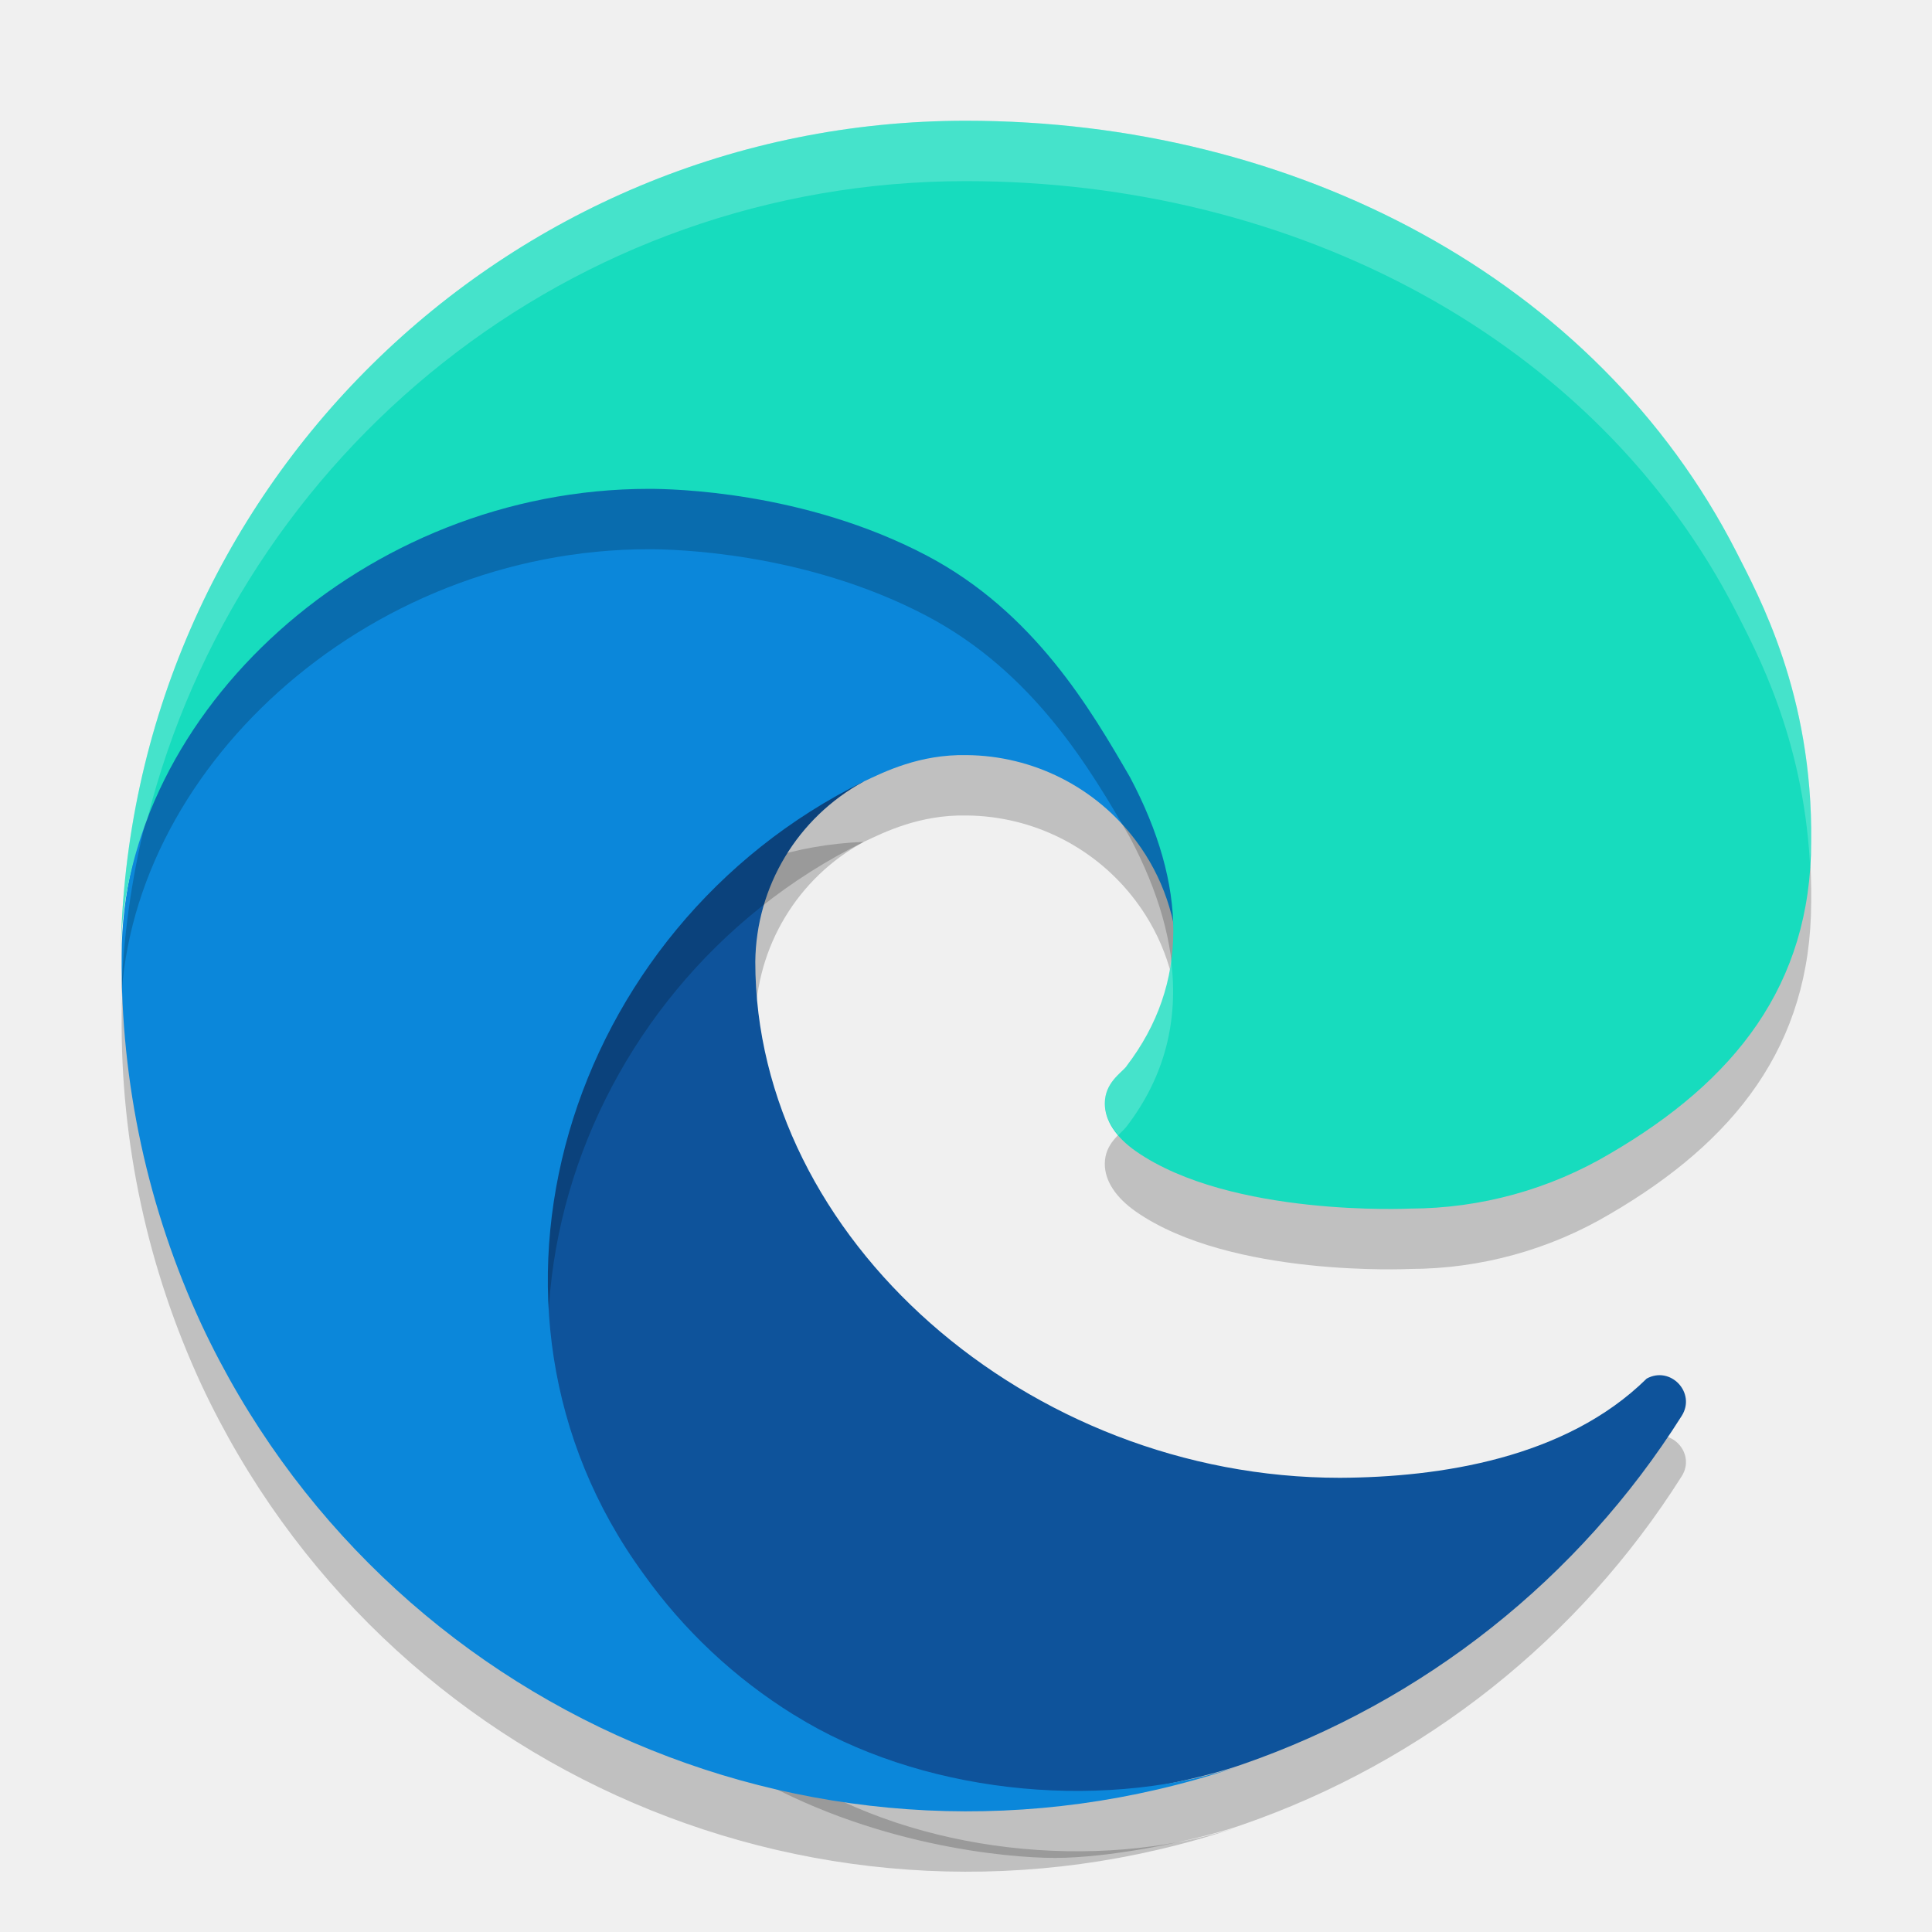
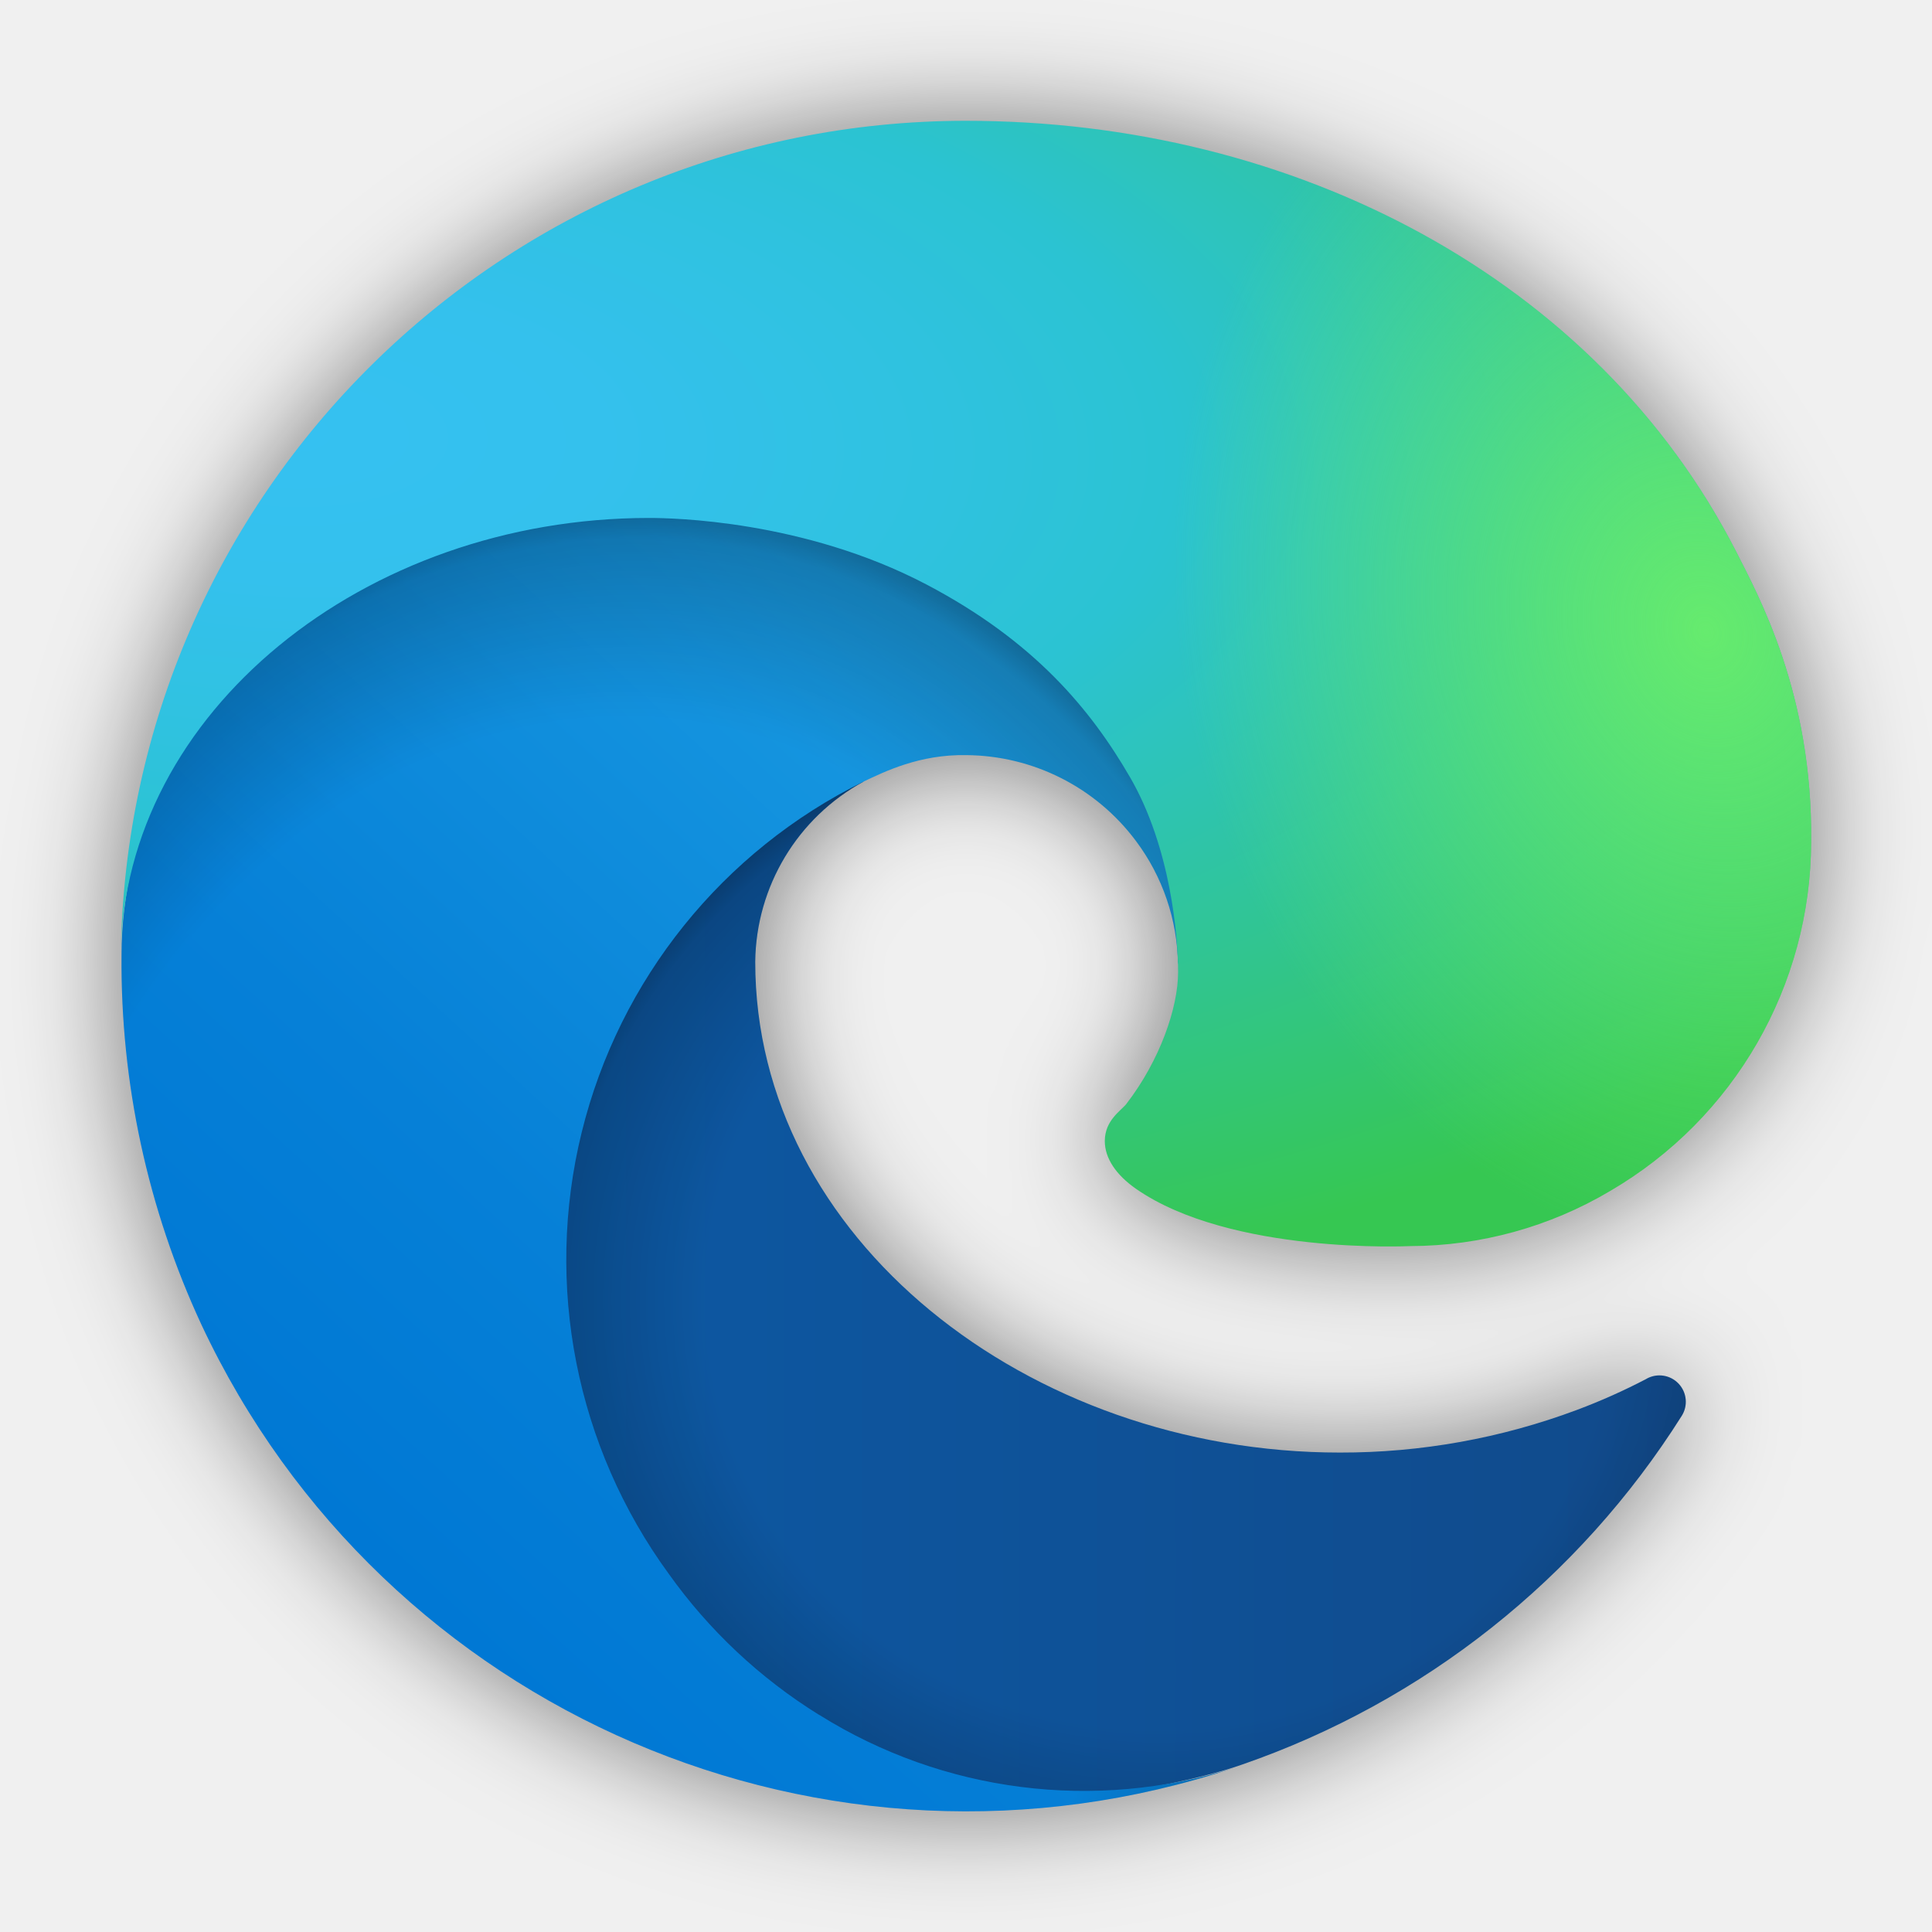
- <svg xmlns="http://www.w3.org/2000/svg" width="32" height="32" version="1.1">
-   <path style="opacity:0.2" class="cls-1" d="m 27.272,23.836 c -1.342,1.32 -3.423,1.633 -5.079,1.641 -5.175,0 -9.683,-3.979 -9.683,-8.547 0.013,-1.248 0.701,-2.39 1.797,-2.986 -4.681,0.197 -5.884,5.074 -5.884,7.931 0,8.079 7.447,8.898 9.051,8.898 0.865,0 2.17,-0.252 2.953,-0.499 l 0.143,-0.048 c 3.013,-1.042 5.582,-3.078 7.284,-5.774 0.243,-0.383 -0.185,-0.837 -0.582,-0.617 z" />
-   <path style="fill:#0e539b" class="cls-1" d="m 27.272,22.836 c -1.342,1.32 -3.423,1.633 -5.079,1.641 -5.175,0 -9.683,-3.979 -9.683,-8.547 0.013,-1.248 0.701,-2.39 1.797,-2.986 -4.681,0.197 -5.884,5.074 -5.884,7.931 0,8.079 7.447,8.898 9.051,8.898 0.865,0 2.17,-0.252 2.953,-0.499 l 0.143,-0.048 c 3.013,-1.042 5.582,-3.078 7.284,-5.774 0.243,-0.383 -0.185,-0.837 -0.582,-0.617 z" />
-   <path style="opacity:0.2" class="cls-3" d="m 13.144,29.4 c -0.975,-0.605 -1.821,-1.399 -2.487,-2.334 -3.232,-4.428 -1.269,-10.7 3.65,-13.122 0.341,-0.161 0.924,-0.452 1.7,-0.437 1.107,0.008 2.147,0.534 2.81,1.422 0.442,0.59 0.685,1.304 0.696,2.041 0,-0.023 2.675,-8.705 -8.749,-8.705 -4.801,0 -8.749,4.556 -8.749,8.553 -0.019,2.114 0.434,4.206 1.324,6.124 3.014,6.43 10.366,9.584 17.103,7.339 -2.306,0.727 -5.236,0.407 -7.286,-0.875 z" />
-   <path style="fill:#0b87da" class="cls-3" d="m 13.144,28.4 c -0.975,-0.605 -1.821,-1.399 -2.487,-2.334 -3.232,-4.428 -1.269,-10.7 3.65,-13.122 0.341,-0.161 0.924,-0.452 1.7,-0.437 1.107,0.008 2.147,0.534 2.81,1.422 0.442,0.59 0.685,1.304 0.696,2.041 0,-0.023 2.675,-8.705 -8.749,-8.705 -4.801,0 -8.749,4.556 -8.749,8.553 -0.019,2.114 0.434,4.206 1.324,6.124 3.014,6.43 10.366,9.584 17.103,7.339 -2.306,0.727 -5.236,0.407 -7.286,-0.875 z" />
-   <path style="opacity:0.2" class="cls-5" d="m 18.66,18.659 c -0.089,0.115 -0.361,0.273 -0.361,0.619 0,0.285 0.186,0.56 0.516,0.791 1.573,1.094 4.538,0.949 4.545,0.949 1.165,-0.003 2.309,-0.318 3.311,-0.913 2.057,-1.201 3.323,-2.782 3.328,-5.163 0.028,-2.451 -0.875,-4.08 -1.24,-4.802 C 26.442,5.607 21.439,3 15.999,3 8.344,2.999 2.108,9.147 2,16.8 2.052,12.805 6.025,9.097 10.749,9.097 c 0.383,0 2.566,0.037 4.593,1.101 1.787,0.938 2.723,2.551 3.374,3.674 0.946,1.784 0.987,3.423 -0.057,4.786 z" />
-   <path style="fill:#17dcbe" class="cls-5" d="m 18.66,17.659 c -0.089,0.115 -0.361,0.273 -0.361,0.619 0,0.285 0.186,0.56 0.516,0.791 1.573,1.094 4.538,0.949 4.545,0.949 1.165,-0.003 2.309,-0.318 3.311,-0.913 2.057,-1.201 3.323,-2.782 3.328,-5.163 C 30.028,11.491 29.124,9.861 28.759,9.14 26.442,4.607 21.439,2 15.999,2 8.344,1.999 2.108,8.147 2,15.8 2.052,11.805 6.025,8.097 10.749,8.097 c 0.383,0 2.566,0.037 4.593,1.101 1.787,0.938 2.723,2.551 3.374,3.674 0.946,1.784 0.987,3.423 -0.057,4.786 z" />
-   <path style="fill:#ffffff;opacity:0.2" d="M 16 2 C 8.345 1.999 2.108 8.147 2 15.801 C 2.01 15.039 2.165 14.289 2.438 13.572 C 3.969 7.493 9.46 2.999 16 3 C 21.44 3 26.442 5.608 28.76 10.141 C 29.091 10.794 29.855 12.198 29.977 14.275 C 29.983 14.163 30 14.058 30 13.941 C 30.028 11.491 29.125 9.862 28.76 9.141 C 26.442 4.608 21.44 2 16 2 z M 19.396 15.895 C 19.315 16.521 19.078 17.113 18.66 17.658 C 18.572 17.773 18.299 17.932 18.299 18.277 C 18.299 18.46 18.383 18.636 18.523 18.801 C 18.574 18.751 18.632 18.695 18.66 18.658 C 19.295 17.83 19.524 16.898 19.396 15.895 z" />
+ <svg xmlns="http://www.w3.org/2000/svg" width="32" height="32" version="1.1" id="svg16">
+   <defs id="defs20">
+     <linearGradient gradientUnits="userSpaceOnUse" gradientTransform="matrix(0.1093627,0,0,-0.1093627,1.496548,30.5524)" y2="84.03" x2="241.67" y1="84.03" x1="63.33" id="a">
+       <stop stop-color="#0c59a4" offset="0" id="stop32" />
+       <stop stop-color="#114a8b" offset="1" id="stop34" />
+     </linearGradient>
+     <radialGradient gradientUnits="userSpaceOnUse" gradientTransform="matrix(0.1093627,0,0,-0.1038945,1.496548,28.67574)" r="95.38" cy="68.91" cx="161.83" id="b">
+       <stop stop-opacity="0" offset=".72" id="stop2" />
+       <stop stop-opacity=".53" offset=".95" id="stop4" />
+       <stop offset="1" id="stop6" />
+     </radialGradient>
+     <linearGradient gradientUnits="userSpaceOnUse" gradientTransform="matrix(0.1093627,0,0,-0.1093627,1.496548,30.5524)" y2="40.06" x2="45.96" y1="161.39" x1="157.35" id="c">
+       <stop stop-color="#1b9de2" offset="0" id="stop37" />
+       <stop stop-color="#1595df" offset=".16" id="stop39" />
+       <stop stop-color="#0680d7" offset=".67" id="stop41" />
+       <stop stop-color="#0078d4" offset="1" id="stop43" />
+     </linearGradient>
+     <radialGradient gradientUnits="userSpaceOnUse" gradientTransform="matrix(0.0164044,-0.108269,-0.08749012,-0.01312352,20.81437,-12.25214)" r="143.24" cy="62.99" cx="-340.29" id="d">
+       <stop stop-opacity="0" offset=".76" id="stop9" />
+       <stop stop-opacity=".5" offset=".95" id="stop11" />
+       <stop offset="1" id="stop13" />
+     </radialGradient>
+     <radialGradient gradientUnits="userSpaceOnUse" gradientTransform="matrix(-0.00437451,0.1093627,0.2329425,0.00874901,-127.5011,-10.20597)" r="202.43" cy="570.21" cx="113.37" id="e">
+       <stop stop-color="#35c1f1" offset="0" id="stop16" />
+       <stop stop-color="#34c1ed" offset=".11" id="stop18" />
+       <stop stop-color="#2fc2df" offset=".23" id="stop20" />
+       <stop stop-color="#2bc3d2" offset=".31" id="stop22" />
+       <stop stop-color="#36c752" offset=".67" id="stop24" />
+     </radialGradient>
+     <radialGradient gradientUnits="userSpaceOnUse" gradientTransform="matrix(0.03062154,0.1049882,0.08530287,-0.02515341,-31.72345,-14.77842)" r="97.34" cy="567.97" cx="376.52" id="f">
+       <stop stop-color="#66eb6e" offset="0" id="stop27" />
+       <stop stop-opacity="0" stop-color="#66eb6e" offset="1" id="stop29" />
+     </radialGradient>
+     <radialGradient gradientUnits="userSpaceOnUse" gradientTransform="matrix(0.1093627,0,0,-0.1038945,-35.05091,-2.955457)" r="95.38" cy="68.91" cx="161.83" id="b-7">
+       <stop stop-opacity="0" offset=".72" id="stop2-5" />
+       <stop stop-opacity=".53" offset=".95" id="stop4-3" />
+       <stop offset="1" id="stop6-5" />
+     </radialGradient>
+     <radialGradient gradientUnits="userSpaceOnUse" gradientTransform="matrix(0.0164044,-0.108269,-0.08749012,-0.01312352,-15.73309,-43.88334)" r="143.24" cy="62.99" cx="-340.29" id="d-2">
+       <stop stop-opacity="0" offset=".76" id="stop9-7" />
+       <stop stop-opacity=".5" offset=".95" id="stop11-0" />
+       <stop offset="1" id="stop13-9" />
+     </radialGradient>
+     <radialGradient gradientUnits="userSpaceOnUse" gradientTransform="matrix(-0.00437451,0.1093627,0.2329425,0.00874901,-164.0485,-41.83717)" r="202.43" cy="570.21" cx="113.37" id="e-3">
+       <stop stop-color="#35c1f1" offset="0" id="stop16-6" />
+       <stop stop-color="#34c1ed" offset=".11" id="stop18-0" />
+       <stop stop-color="#2fc2df" offset=".23" id="stop20-6" />
+       <stop stop-color="#2bc3d2" offset=".31" id="stop22-2" />
+       <stop stop-color="#36c752" offset=".67" id="stop24-6" />
+     </radialGradient>
+     <radialGradient gradientUnits="userSpaceOnUse" gradientTransform="matrix(0.03062154,0.1049882,0.08530287,-0.02515341,-68.27091,-46.40962)" r="97.34" cy="567.97" cx="376.52" id="f-1">
+       <stop stop-color="#66eb6e" offset="0" id="stop27-8" />
+       <stop stop-opacity="0" stop-color="#66eb6e" offset="1" id="stop29-7" />
+     </radialGradient>
+     <filter style="color-interpolation-filters:sRGB" id="filter2221" x="-0.075" width="1.15" y="-0.075" height="1.15">
+       <feGaussianBlur stdDeviation="0.875" id="feGaussianBlur2223" />
+     </filter>
+   </defs>
+   <path id="path48-9" style="fill:#000000;stroke-width:0.109;filter:url(#filter2221);opacity:0.5" d="M 15.999,2 A 13.998,13.998 0 0 0 2.001,15.801 c 0.003,-0.25 0.022,-0.495 0.055,-0.738 0.008,-0.056 0.024,-0.11 0.033,-0.166 -0.044,0.309 -0.076,0.617 -0.076,0.922 a 14.234,14.234 0 0 0 1.324,6.123 13.998,13.998 0 0 0 17.104,7.34 8.262,8.262 0 0 1 -1.248,0.287 c 0.45,-0.087 0.9,-0.185 1.234,-0.291 l 0.143,-0.049 a 14.036,14.036 0 0 0 7.283,-5.773 0.437,0.437 0 0 0 -0.58,-0.617 10.251,10.251 0 0 1 -1.154,0.516 11.141,11.141 0 0 1 -3.562,0.701 11.141,11.141 0 0 1 -0.281,0.004 11.141,11.141 0 0 1 -0.082,0 c -5.175,0 -9.684,-3.559 -9.684,-8.127 a 3.443,3.443 0 0 1 1.797,-2.986 c 0.341,-0.161 0.926,-0.452 1.701,-0.438 a 3.538,3.538 0 0 1 2.809,1.422 3.486,3.486 0 0 1 0.674,1.701 c 0.013,0.179 0.023,0.353 0.023,0.471 0,0.587 -0.298,1.458 -0.852,2.178 -0.089,0.115 -0.361,0.274 -0.361,0.619 0,0.285 0.185,0.56 0.516,0.791 1.573,1.094 4.537,0.949 4.545,0.949 a 6.514,6.514 0 0 0 2.705,-0.596 6.514,6.514 0 0 0 0.193,-0.092 6.514,6.514 0 0 0 0.412,-0.227 6.713,6.713 0 0 0 3.328,-5.783 c 0.028,-2.451 -0.875,-4.079 -1.24,-4.801 -2.317,-4.533 -7.32,-7.141 -12.76,-7.141 z" />
+   <path d="m 27.271,22.838 a 10.251,10.251 0 0 1 -1.153,0.515 11.141,11.141 0 0 1 -3.926,0.706 c -5.175,0 -9.683,-3.56 -9.683,-8.128 a 3.443,3.443 0 0 1 1.797,-2.987 c -4.681,0.197 -5.884,5.074 -5.884,7.932 0,8.08 7.447,8.899 9.051,8.899 0.865,0 2.17,-0.252 2.953,-0.499 l 0.143,-0.048 a 14.036,14.036 0 0 0 7.284,-5.774 0.437,0.437 0 0 0 -0.582,-0.617 z" fill="url(#a)" id="path48" style="fill:url(#a);stroke-width:0.109" />
+   <path style="isolation:isolate;fill:url(#b);stroke-width:0.109" d="m 27.271,22.838 a 10.251,10.251 0 0 1 -1.153,0.515 11.141,11.141 0 0 1 -3.926,0.706 c -5.175,0 -9.683,-3.56 -9.683,-8.128 a 3.443,3.443 0 0 1 1.797,-2.987 c -4.681,0.197 -5.884,5.074 -5.884,7.932 0,8.08 7.447,8.899 9.051,8.899 0.865,0 2.17,-0.252 2.953,-0.499 l 0.143,-0.048 a 14.036,14.036 0 0 0 7.284,-5.774 0.437,0.437 0 0 0 -0.582,-0.617 z" fill="url(#b)" opacity="0.35" id="path50" />
+   <path d="m 13.564,28.402 a 8.662,8.662 0 0 1 -2.487,-2.334 8.828,8.828 0 0 1 3.229,-13.124 c 0.341,-0.161 0.924,-0.452 1.699,-0.437 a 3.538,3.538 0 0 1 2.81,1.422 3.486,3.486 0 0 1 0.696,2.041 c 0,-0.023 2.675,-8.705 -8.749,-8.705 -4.801,0 -8.749,4.556 -8.749,8.553 a 14.234,14.234 0 0 0 1.324,6.124 13.998,13.998 0 0 0 17.102,7.339 8.262,8.262 0 0 1 -6.866,-0.875 z" fill="url(#c)" id="path52" style="fill:url(#c);stroke-width:0.109" />
+   <path style="isolation:isolate;fill:url(#d);stroke-width:0.109" d="m 13.564,28.402 a 8.662,8.662 0 0 1 -2.487,-2.334 8.828,8.828 0 0 1 3.229,-13.124 c 0.341,-0.161 0.924,-0.452 1.699,-0.437 a 3.538,3.538 0 0 1 2.81,1.422 3.486,3.486 0 0 1 0.696,2.041 c 0,-0.023 2.675,-8.705 -8.749,-8.705 -4.801,0 -8.749,4.556 -8.749,8.553 a 14.234,14.234 0 0 0 1.324,6.124 13.998,13.998 0 0 0 17.102,7.339 8.262,8.262 0 0 1 -6.866,-0.875 z" fill="url(#d)" opacity="0.41" id="path54" />
+   <path d="m 18.66,18.28 c -0.089,0.115 -0.361,0.273 -0.361,0.619 0,0.285 0.186,0.56 0.516,0.791 1.573,1.094 4.537,0.949 4.545,0.949 a 6.514,6.514 0 0 0 3.31,-0.913 6.713,6.713 0 0 0 3.328,-5.783 c 0.028,-2.451 -0.875,-4.08 -1.24,-4.802 -2.317,-4.533 -7.32,-7.14 -12.759,-7.14 A 13.998,13.998 0 0 0 2.001,15.802 c 0.052,-3.996 4.025,-7.223 8.749,-7.223 0.383,0 2.566,0.037 4.593,1.101 1.787,0.938 2.723,2.071 3.374,3.194 0.676,1.167 0.796,2.641 0.796,3.228 0,0.587 -0.3,1.458 -0.853,2.177 z" fill="url(#e)" id="path56" style="fill:url(#e);stroke-width:0.109" />
+   <path d="m 18.66,18.28 c -0.089,0.115 -0.361,0.273 -0.361,0.619 0,0.285 0.186,0.56 0.516,0.791 1.573,1.094 4.537,0.949 4.545,0.949 a 6.514,6.514 0 0 0 3.31,-0.913 6.713,6.713 0 0 0 3.328,-5.783 c 0.028,-2.451 -0.875,-4.08 -1.24,-4.802 -2.317,-4.533 -7.32,-7.14 -12.759,-7.14 A 13.998,13.998 0 0 0 2.001,15.802 c 0.052,-3.996 4.025,-7.223 8.749,-7.223 0.383,0 2.566,0.037 4.593,1.101 1.787,0.938 2.723,2.071 3.374,3.194 0.676,1.167 0.796,2.641 0.796,3.228 0,0.587 -0.3,1.458 -0.853,2.177 z" fill="url(#f)" id="path58" style="fill:url(#f);stroke-width:0.109" />
</svg>
